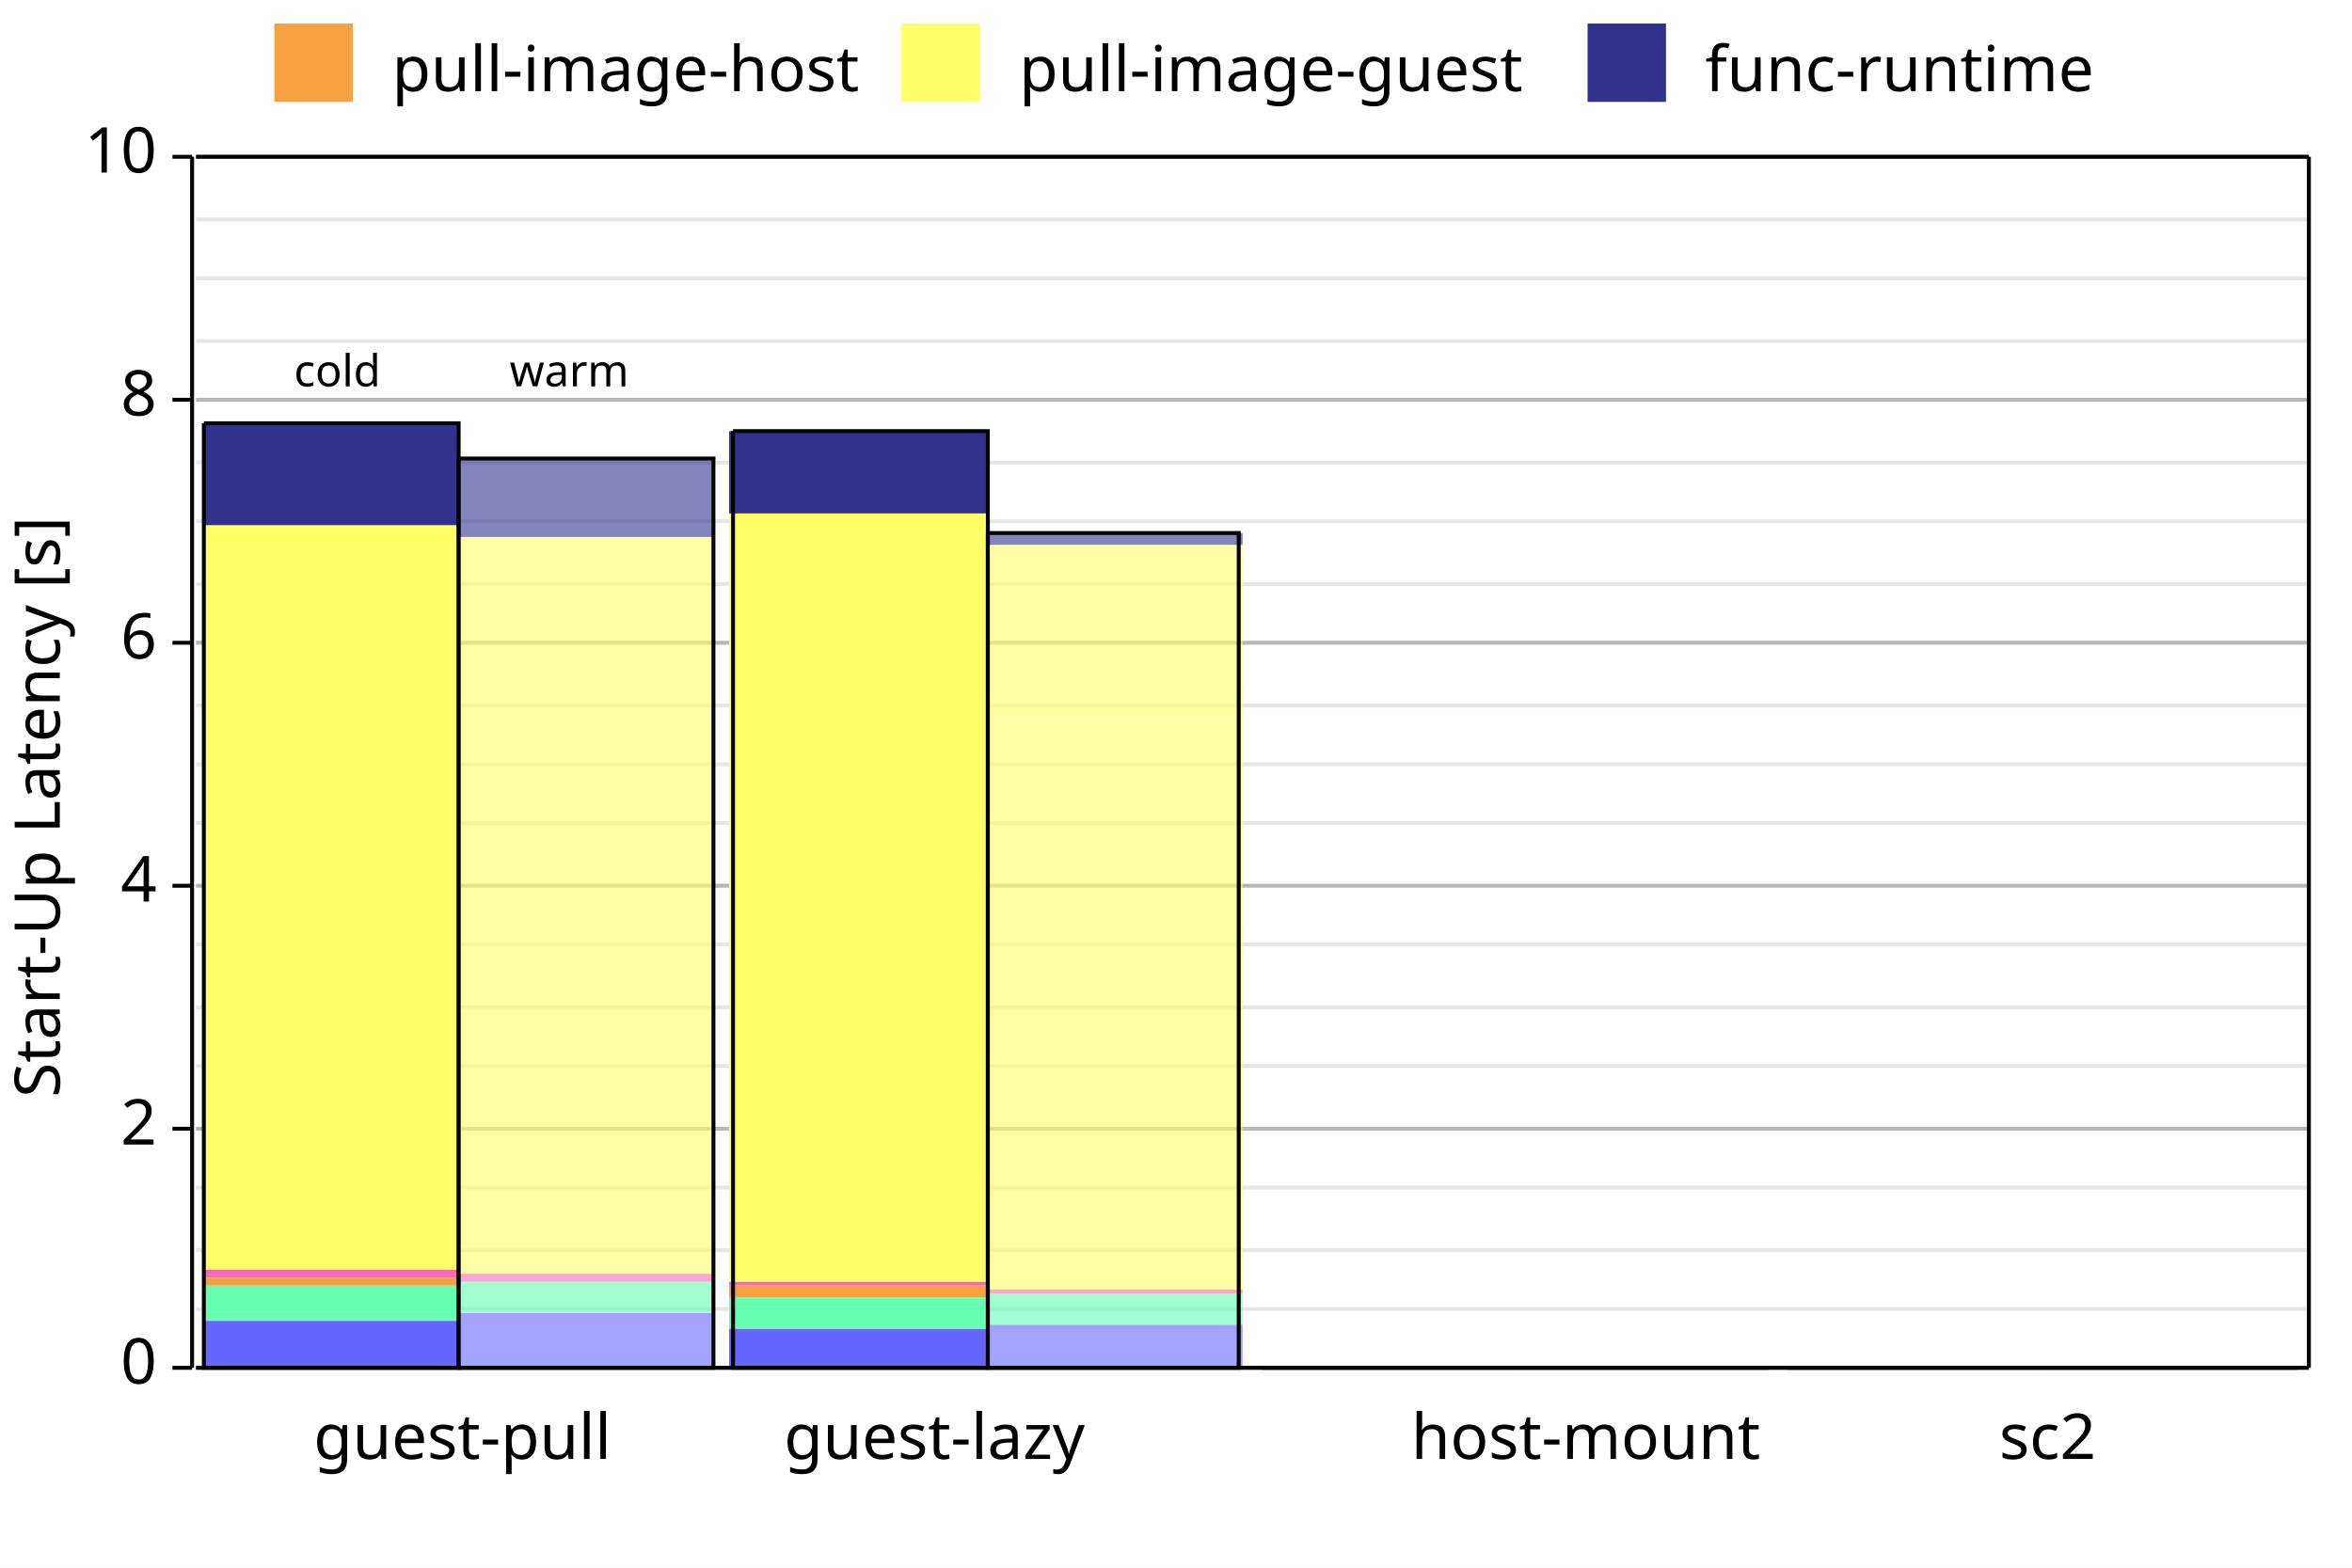
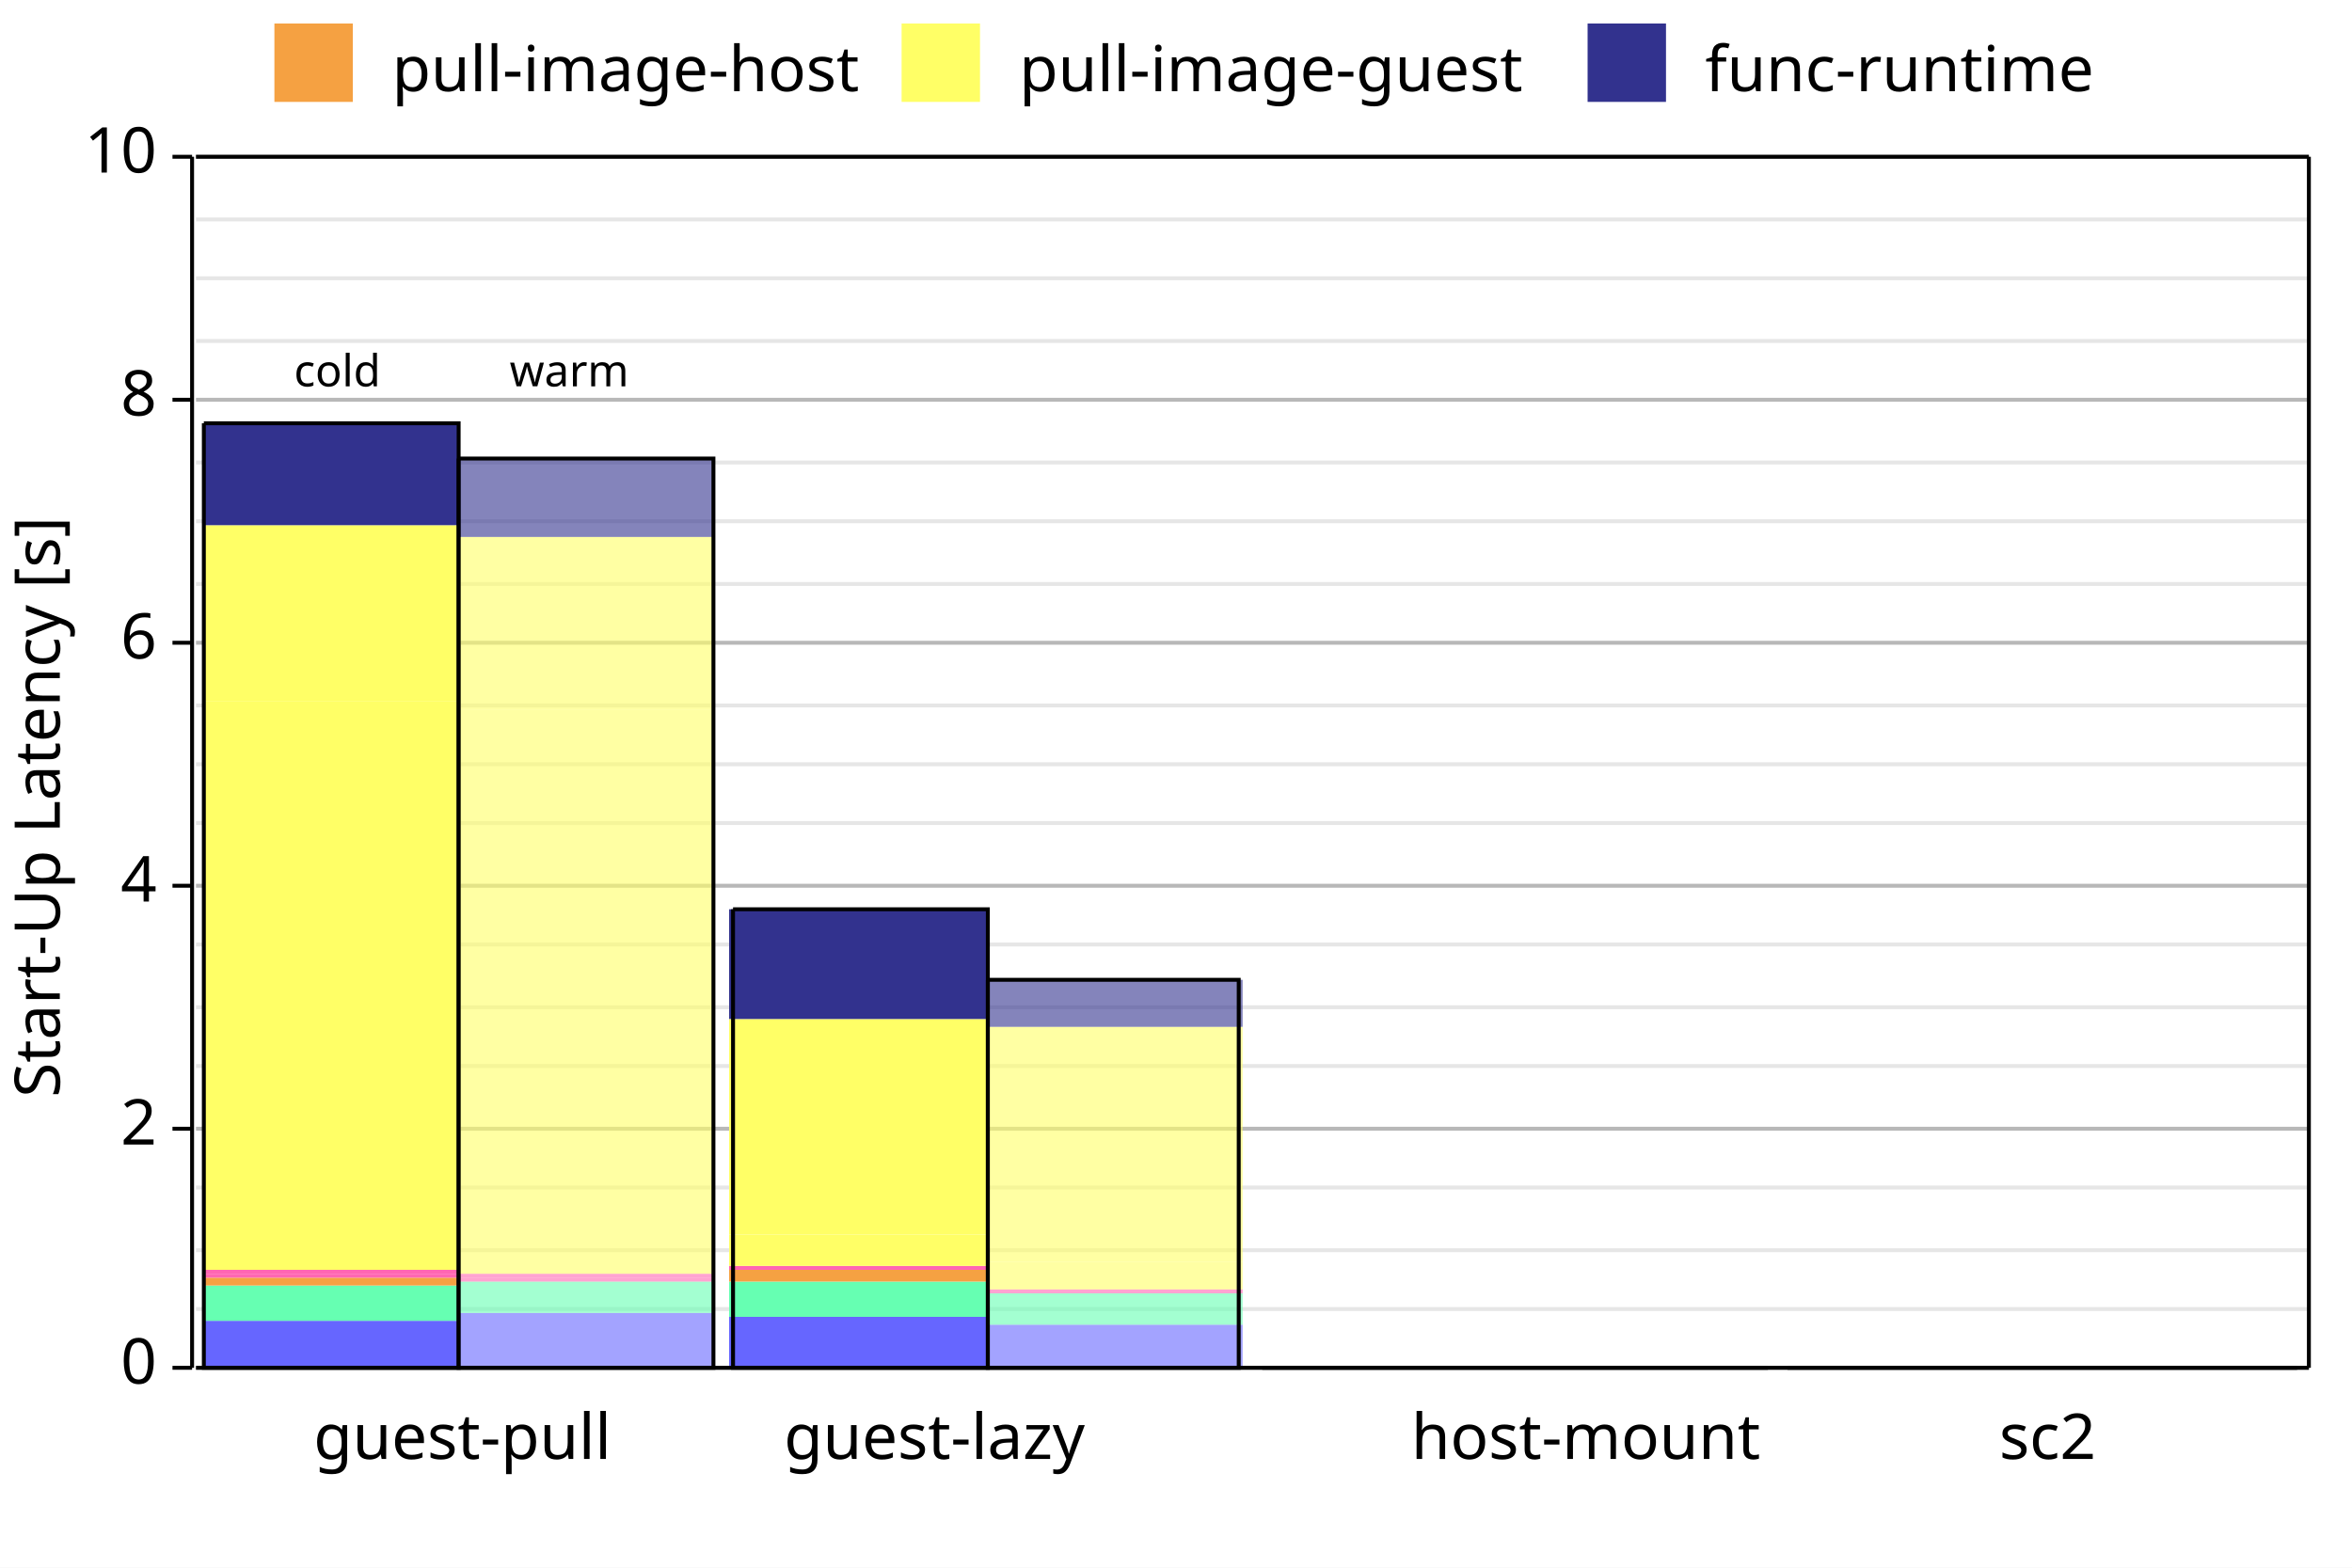
<svg xmlns="http://www.w3.org/2000/svg" width="600" height="400" viewBox="0 0 600 400">
  <rect x="0" y="0" width="600" height="400" opacity="1" fill="#FFFFFF" stroke="none" />
  <line opacity="0.1" stroke="#000000" stroke-width="1" x1="50" y1="349" x2="589" y2="349" />
  <line opacity="0.1" stroke="#000000" stroke-width="1" x1="50" y1="334" x2="589" y2="334" />
  <line opacity="0.1" stroke="#000000" stroke-width="1" x1="50" y1="319" x2="589" y2="319" />
  <line opacity="0.1" stroke="#000000" stroke-width="1" x1="50" y1="303" x2="589" y2="303" />
  <line opacity="0.1" stroke="#000000" stroke-width="1" x1="50" y1="288" x2="589" y2="288" />
  <line opacity="0.1" stroke="#000000" stroke-width="1" x1="50" y1="272" x2="589" y2="272" />
  <line opacity="0.1" stroke="#000000" stroke-width="1" x1="50" y1="257" x2="589" y2="257" />
  <line opacity="0.1" stroke="#000000" stroke-width="1" x1="50" y1="241" x2="589" y2="241" />
  <line opacity="0.1" stroke="#000000" stroke-width="1" x1="50" y1="226" x2="589" y2="226" />
  <line opacity="0.1" stroke="#000000" stroke-width="1" x1="50" y1="210" x2="589" y2="210" />
  <line opacity="0.1" stroke="#000000" stroke-width="1" x1="50" y1="195" x2="589" y2="195" />
  <line opacity="0.1" stroke="#000000" stroke-width="1" x1="50" y1="180" x2="589" y2="180" />
  <line opacity="0.1" stroke="#000000" stroke-width="1" x1="50" y1="164" x2="589" y2="164" />
  <line opacity="0.1" stroke="#000000" stroke-width="1" x1="50" y1="149" x2="589" y2="149" />
  <line opacity="0.1" stroke="#000000" stroke-width="1" x1="50" y1="133" x2="589" y2="133" />
  <line opacity="0.1" stroke="#000000" stroke-width="1" x1="50" y1="118" x2="589" y2="118" />
  <line opacity="0.1" stroke="#000000" stroke-width="1" x1="50" y1="102" x2="589" y2="102" />
  <line opacity="0.1" stroke="#000000" stroke-width="1" x1="50" y1="87" x2="589" y2="87" />
  <line opacity="0.1" stroke="#000000" stroke-width="1" x1="50" y1="71" x2="589" y2="71" />
  <line opacity="0.1" stroke="#000000" stroke-width="1" x1="50" y1="56" x2="589" y2="56" />
  <line opacity="0.1" stroke="#000000" stroke-width="1" x1="50" y1="40" x2="589" y2="40" />
  <line opacity="0.2" stroke="#000000" stroke-width="1" x1="50" y1="349" x2="589" y2="349" />
  <line opacity="0.2" stroke="#000000" stroke-width="1" x1="50" y1="288" x2="589" y2="288" />
  <line opacity="0.2" stroke="#000000" stroke-width="1" x1="50" y1="226" x2="589" y2="226" />
  <line opacity="0.2" stroke="#000000" stroke-width="1" x1="50" y1="164" x2="589" y2="164" />
  <line opacity="0.2" stroke="#000000" stroke-width="1" x1="50" y1="102" x2="589" y2="102" />
  <line opacity="0.2" stroke="#000000" stroke-width="1" x1="50" y1="40" x2="589" y2="40" />
  <polyline fill="none" opacity="1" stroke="#000000" stroke-width="1" points="49,40 49,349 " />
  <text x="40" y="349" dy="0.5ex" text-anchor="end" font-family="sans-serif" font-size="16.129" opacity="1" fill="#000000">
0
</text>
  <polyline fill="none" opacity="1" stroke="#000000" stroke-width="1" points="44,349 49,349 " />
  <text x="40" y="288" dy="0.5ex" text-anchor="end" font-family="sans-serif" font-size="16.129" opacity="1" fill="#000000">
2
</text>
  <polyline fill="none" opacity="1" stroke="#000000" stroke-width="1" points="44,288 49,288 " />
  <text x="40" y="226" dy="0.5ex" text-anchor="end" font-family="sans-serif" font-size="16.129" opacity="1" fill="#000000">
4
</text>
  <polyline fill="none" opacity="1" stroke="#000000" stroke-width="1" points="44,226 49,226 " />
  <text x="40" y="164" dy="0.5ex" text-anchor="end" font-family="sans-serif" font-size="16.129" opacity="1" fill="#000000">
6
</text>
  <polyline fill="none" opacity="1" stroke="#000000" stroke-width="1" points="44,164 49,164 " />
  <text x="40" y="102" dy="0.5ex" text-anchor="end" font-family="sans-serif" font-size="16.129" opacity="1" fill="#000000">
8
</text>
  <polyline fill="none" opacity="1" stroke="#000000" stroke-width="1" points="44,102 49,102 " />
  <text x="40" y="40" dy="0.5ex" text-anchor="end" font-family="sans-serif" font-size="16.129" opacity="1" fill="#000000">
10
</text>
  <polyline fill="none" opacity="1" stroke="#000000" stroke-width="1" points="44,40 49,40 " />
  <text x="3" y="280" dy="0.76em" text-anchor="start" font-family="sans-serif" font-size="16.129" opacity="1" fill="#000000" transform="rotate(270, 3, 280)">
Start-Up Latency [s]
</text>
  <rect x="52" y="337" width="65" height="12" opacity="1" fill="#6666FF" stroke="none" />
-   <rect x="186" y="339" width="66" height="10" opacity="1" fill="#6666FF" stroke="none" />
+   <rect x="186" y="336" width="66" height="13" opacity="1" fill="#6666FF" stroke="none" />
  <rect x="321" y="349" width="65" height="0" opacity="1" fill="#6666FF" stroke="none" />
  <rect x="456" y="349" width="65" height="0" opacity="1" fill="#6666FF" stroke="none" />
  <rect x="52" y="328" width="65" height="9" opacity="1" fill="#66FFB2" stroke="none" />
-   <rect x="186" y="331" width="66" height="8" opacity="1" fill="#66FFB2" stroke="none" />
+   <rect x="186" y="327" width="66" height="9" opacity="1" fill="#66FFB2" stroke="none" />
  <rect x="321" y="349" width="65" height="0" opacity="1" fill="#66FFB2" stroke="none" />
  <rect x="456" y="349" width="65" height="0" opacity="1" fill="#66FFB2" stroke="none" />
  <rect x="52" y="326" width="65" height="2" opacity="1" fill="#F5A142" stroke="none" />
-   <rect x="186" y="328" width="66" height="3" opacity="1" fill="#F5A142" stroke="none" />
+   <rect x="186" y="324" width="66" height="3" opacity="1" fill="#F5A142" stroke="none" />
  <rect x="321" y="349" width="65" height="0" opacity="1" fill="#F5A142" stroke="none" />
  <rect x="456" y="349" width="65" height="0" opacity="1" fill="#F5A142" stroke="none" />
  <rect x="52" y="325" width="65" height="1" opacity="1" fill="#FF66B2" stroke="none" />
-   <rect x="186" y="327" width="66" height="1" opacity="1" fill="#FF66B2" stroke="none" />
+   <rect x="186" y="324" width="66" height="0" opacity="1" fill="#FF66B2" stroke="none" />
  <rect x="321" y="349" width="65" height="0" opacity="1" fill="#FF66B2" stroke="none" />
  <rect x="456" y="349" width="65" height="0" opacity="1" fill="#FF66B2" stroke="none" />
  <rect x="52" y="324" width="65" height="1" opacity="1" fill="#FF66B2" stroke="none" />
-   <rect x="186" y="327" width="66" height="0" opacity="1" fill="#FF66B2" stroke="none" />
+   <rect x="186" y="323" width="66" height="1" opacity="1" fill="#FF66B2" stroke="none" />
  <rect x="321" y="349" width="65" height="0" opacity="1" fill="#FF66B2" stroke="none" />
  <rect x="456" y="349" width="65" height="0" opacity="1" fill="#FF66B2" stroke="none" />
  <rect x="52" y="179" width="65" height="145" opacity="1" fill="#FFFF66" stroke="none" />
-   <rect x="186" y="178" width="66" height="149" opacity="1" fill="#FFFF66" stroke="none" />
+   <rect x="186" y="315" width="66" height="8" opacity="1" fill="#FFFF66" stroke="none" />
  <rect x="321" y="349" width="65" height="0" opacity="1" fill="#FFFF66" stroke="none" />
  <rect x="456" y="349" width="65" height="0" opacity="1" fill="#FFFF66" stroke="none" />
  <rect x="52" y="134" width="65" height="45" opacity="1" fill="#FFFF66" stroke="none" />
-   <rect x="186" y="131" width="66" height="47" opacity="1" fill="#FFFF66" stroke="none" />
+   <rect x="186" y="260" width="66" height="55" opacity="1" fill="#FFFF66" stroke="none" />
  <rect x="321" y="349" width="65" height="0" opacity="1" fill="#FFFF66" stroke="none" />
  <rect x="456" y="349" width="65" height="0" opacity="1" fill="#FFFF66" stroke="none" />
  <rect x="52" y="108" width="65" height="26" opacity="1" fill="#32328E" stroke="none" />
-   <rect x="186" y="110" width="66" height="21" opacity="1" fill="#32328E" stroke="none" />
+   <rect x="186" y="232" width="66" height="28" opacity="1" fill="#32328E" stroke="none" />
  <rect x="321" y="349" width="65" height="0" opacity="1" fill="#32328E" stroke="none" />
  <rect x="456" y="349" width="65" height="0" opacity="1" fill="#32328E" stroke="none" />
  <polyline fill="none" opacity="1" stroke="#000000" stroke-width="1" points="52,108 117,108 117,349 52,349 52,108 " />
-   <polyline fill="none" opacity="1" stroke="#000000" stroke-width="1" points="187,110 252,110 252,349 187,349 187,110 " />
+   <polyline fill="none" opacity="1" stroke="#000000" stroke-width="1" points="187,232 252,232 252,349 187,349 187,232 " />
  <polyline fill="none" opacity="1" stroke="#000000" stroke-width="1" points="322,349 386,349 386,349 322,349 322,349 " />
  <polyline fill="none" opacity="1" stroke="#000000" stroke-width="1" points="456,349 521,349 521,349 456,349 456,349 " />
  <rect x="117" y="335" width="65" height="14" opacity="0.6" fill="#6666FF" stroke="none" />
  <rect x="252" y="338" width="65" height="11" opacity="0.6" fill="#6666FF" stroke="none" />
  <rect x="386" y="349" width="66" height="0" opacity="0.6" fill="#6666FF" stroke="none" />
  <rect x="521" y="349" width="66" height="0" opacity="0.6" fill="#6666FF" stroke="none" />
  <rect x="117" y="327" width="65" height="8" opacity="0.6" fill="#66FFB2" stroke="none" />
  <rect x="252" y="330" width="65" height="8" opacity="0.6" fill="#66FFB2" stroke="none" />
  <rect x="386" y="349" width="66" height="0" opacity="0.6" fill="#66FFB2" stroke="none" />
  <rect x="521" y="349" width="66" height="0" opacity="0.6" fill="#66FFB2" stroke="none" />
  <rect x="117" y="327" width="65" height="0" opacity="0.6" fill="#F5A142" stroke="none" />
  <rect x="252" y="330" width="65" height="0" opacity="0.6" fill="#F5A142" stroke="none" />
  <rect x="386" y="349" width="66" height="0" opacity="0.6" fill="#F5A142" stroke="none" />
  <rect x="521" y="349" width="66" height="0" opacity="0.6" fill="#F5A142" stroke="none" />
  <rect x="117" y="326" width="65" height="1" opacity="0.6" fill="#FF66B2" stroke="none" />
  <rect x="252" y="330" width="65" height="0" opacity="0.6" fill="#FF66B2" stroke="none" />
  <rect x="386" y="349" width="66" height="0" opacity="0.6" fill="#FF66B2" stroke="none" />
  <rect x="521" y="349" width="66" height="0" opacity="0.6" fill="#FF66B2" stroke="none" />
  <rect x="117" y="325" width="65" height="1" opacity="0.6" fill="#FF66B2" stroke="none" />
  <rect x="252" y="329" width="65" height="1" opacity="0.6" fill="#FF66B2" stroke="none" />
  <rect x="386" y="349" width="66" height="0" opacity="0.6" fill="#FF66B2" stroke="none" />
  <rect x="521" y="349" width="66" height="0" opacity="0.6" fill="#FF66B2" stroke="none" />
  <rect x="117" y="181" width="65" height="144" opacity="0.6" fill="#FFFF66" stroke="none" />
-   <rect x="252" y="184" width="65" height="145" opacity="0.6" fill="#FFFF66" stroke="none" />
+   <rect x="252" y="322" width="65" height="7" opacity="0.6" fill="#FFFF66" stroke="none" />
  <rect x="386" y="349" width="66" height="0" opacity="0.6" fill="#FFFF66" stroke="none" />
  <rect x="521" y="349" width="66" height="0" opacity="0.6" fill="#FFFF66" stroke="none" />
  <rect x="117" y="137" width="65" height="44" opacity="0.6" fill="#FFFF66" stroke="none" />
-   <rect x="252" y="139" width="65" height="45" opacity="0.6" fill="#FFFF66" stroke="none" />
+   <rect x="252" y="262" width="65" height="60" opacity="0.6" fill="#FFFF66" stroke="none" />
  <rect x="386" y="349" width="66" height="0" opacity="0.6" fill="#FFFF66" stroke="none" />
  <rect x="521" y="349" width="66" height="0" opacity="0.6" fill="#FFFF66" stroke="none" />
  <rect x="117" y="117" width="65" height="20" opacity="0.6" fill="#32328E" stroke="none" />
-   <rect x="252" y="136" width="65" height="3" opacity="0.6" fill="#32328E" stroke="none" />
+   <rect x="252" y="250" width="65" height="12" opacity="0.6" fill="#32328E" stroke="none" />
  <rect x="386" y="349" width="66" height="0" opacity="0.6" fill="#32328E" stroke="none" />
  <rect x="521" y="349" width="66" height="0" opacity="0.6" fill="#32328E" stroke="none" />
  <polyline fill="none" opacity="1" stroke="#000000" stroke-width="1" points="117,117 182,117 182,349 117,349 117,117 " />
-   <polyline fill="none" opacity="1" stroke="#000000" stroke-width="1" points="252,136 316,136 316,349 252,349 252,136 " />
+   <polyline fill="none" opacity="1" stroke="#000000" stroke-width="1" points="252,250 316,250 316,349 252,349 252,250 " />
  <polyline fill="none" opacity="1" stroke="#000000" stroke-width="1" points="386,349 451,349 451,349 386,349 386,349 " />
  <polyline fill="none" opacity="1" stroke="#000000" stroke-width="1" points="521,349 586,349 586,349 521,349 521,349 " />
  <polyline fill="none" opacity="1" stroke="#000000" stroke-width="1" points="50,40 589,40 " />
  <polyline fill="none" opacity="1" stroke="#000000" stroke-width="1" points="589,349 589,40 " />
  <polyline fill="none" opacity="1" stroke="#000000" stroke-width="1" points="50,349 589,349 " />
  <text x="80" y="360" dy="0.76em" text-anchor="start" font-family="sans-serif" font-size="16.129" opacity="1" fill="#000000">
guest-pull
</text>
  <text x="200" y="360" dy="0.76em" text-anchor="start" font-family="sans-serif" font-size="16.129" opacity="1" fill="#000000">
guest-lazy
</text>
  <text x="360" y="360" dy="0.76em" text-anchor="start" font-family="sans-serif" font-size="16.129" opacity="1" fill="#000000">
host-mount
</text>
  <text x="510" y="360" dy="0.76em" text-anchor="start" font-family="sans-serif" font-size="16.129" opacity="1" fill="#000000">
sc2
</text>
  <rect x="70" y="6" width="20" height="20" opacity="1" fill="#F5A142" stroke="none" />
  <text x="100" y="11" dy="0.76em" text-anchor="start" font-family="sans-serif" font-size="16.129" opacity="1" fill="#000000">
pull-image-host
</text>
  <rect x="230" y="6" width="20" height="20" opacity="1" fill="#FFFF66" stroke="none" />
  <text x="260" y="11" dy="0.76em" text-anchor="start" font-family="sans-serif" font-size="16.129" opacity="1" fill="#000000">
pull-image-guest
</text>
  <rect x="405" y="6" width="20" height="20" opacity="1" fill="#32328E" stroke="none" />
  <text x="435" y="11" dy="0.76em" text-anchor="start" font-family="sans-serif" font-size="16.129" opacity="1" fill="#000000">
func-runtime
</text>
  <text x="75" y="90" dy="0.76em" text-anchor="start" font-family="sans-serif" font-size="11.29" opacity="1" fill="#000000">
cold
</text>
  <text x="130" y="90" dy="0.76em" text-anchor="start" font-family="sans-serif" font-size="11.29" opacity="1" fill="#000000">
warm
</text>
</svg>
